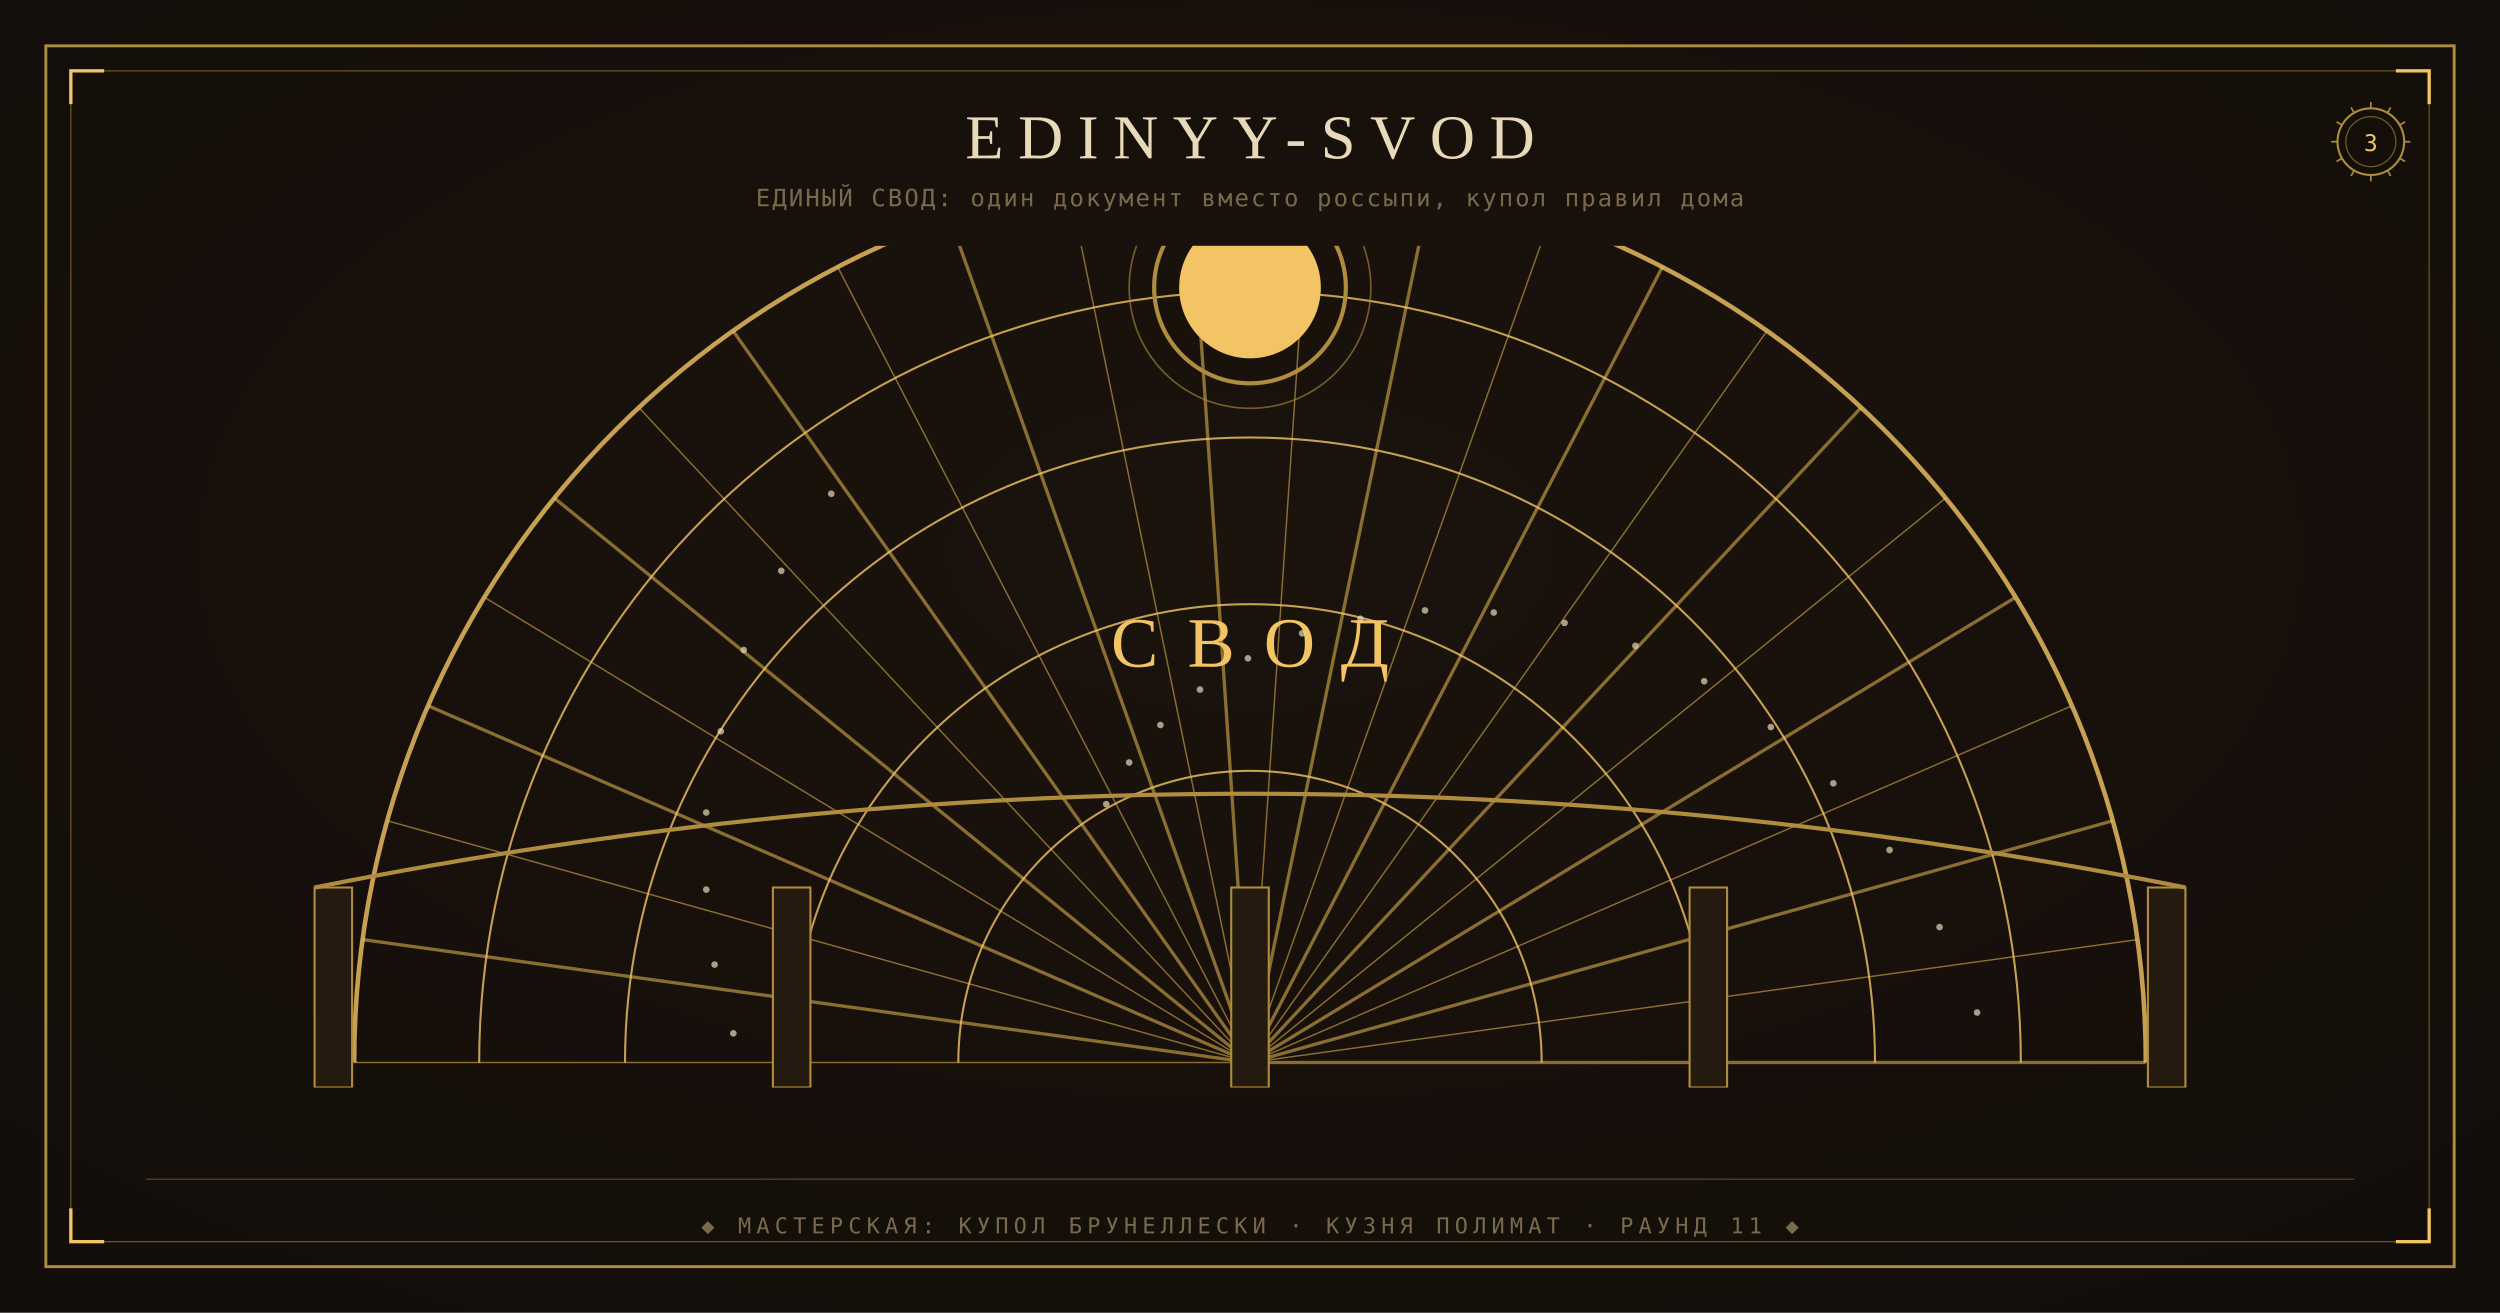
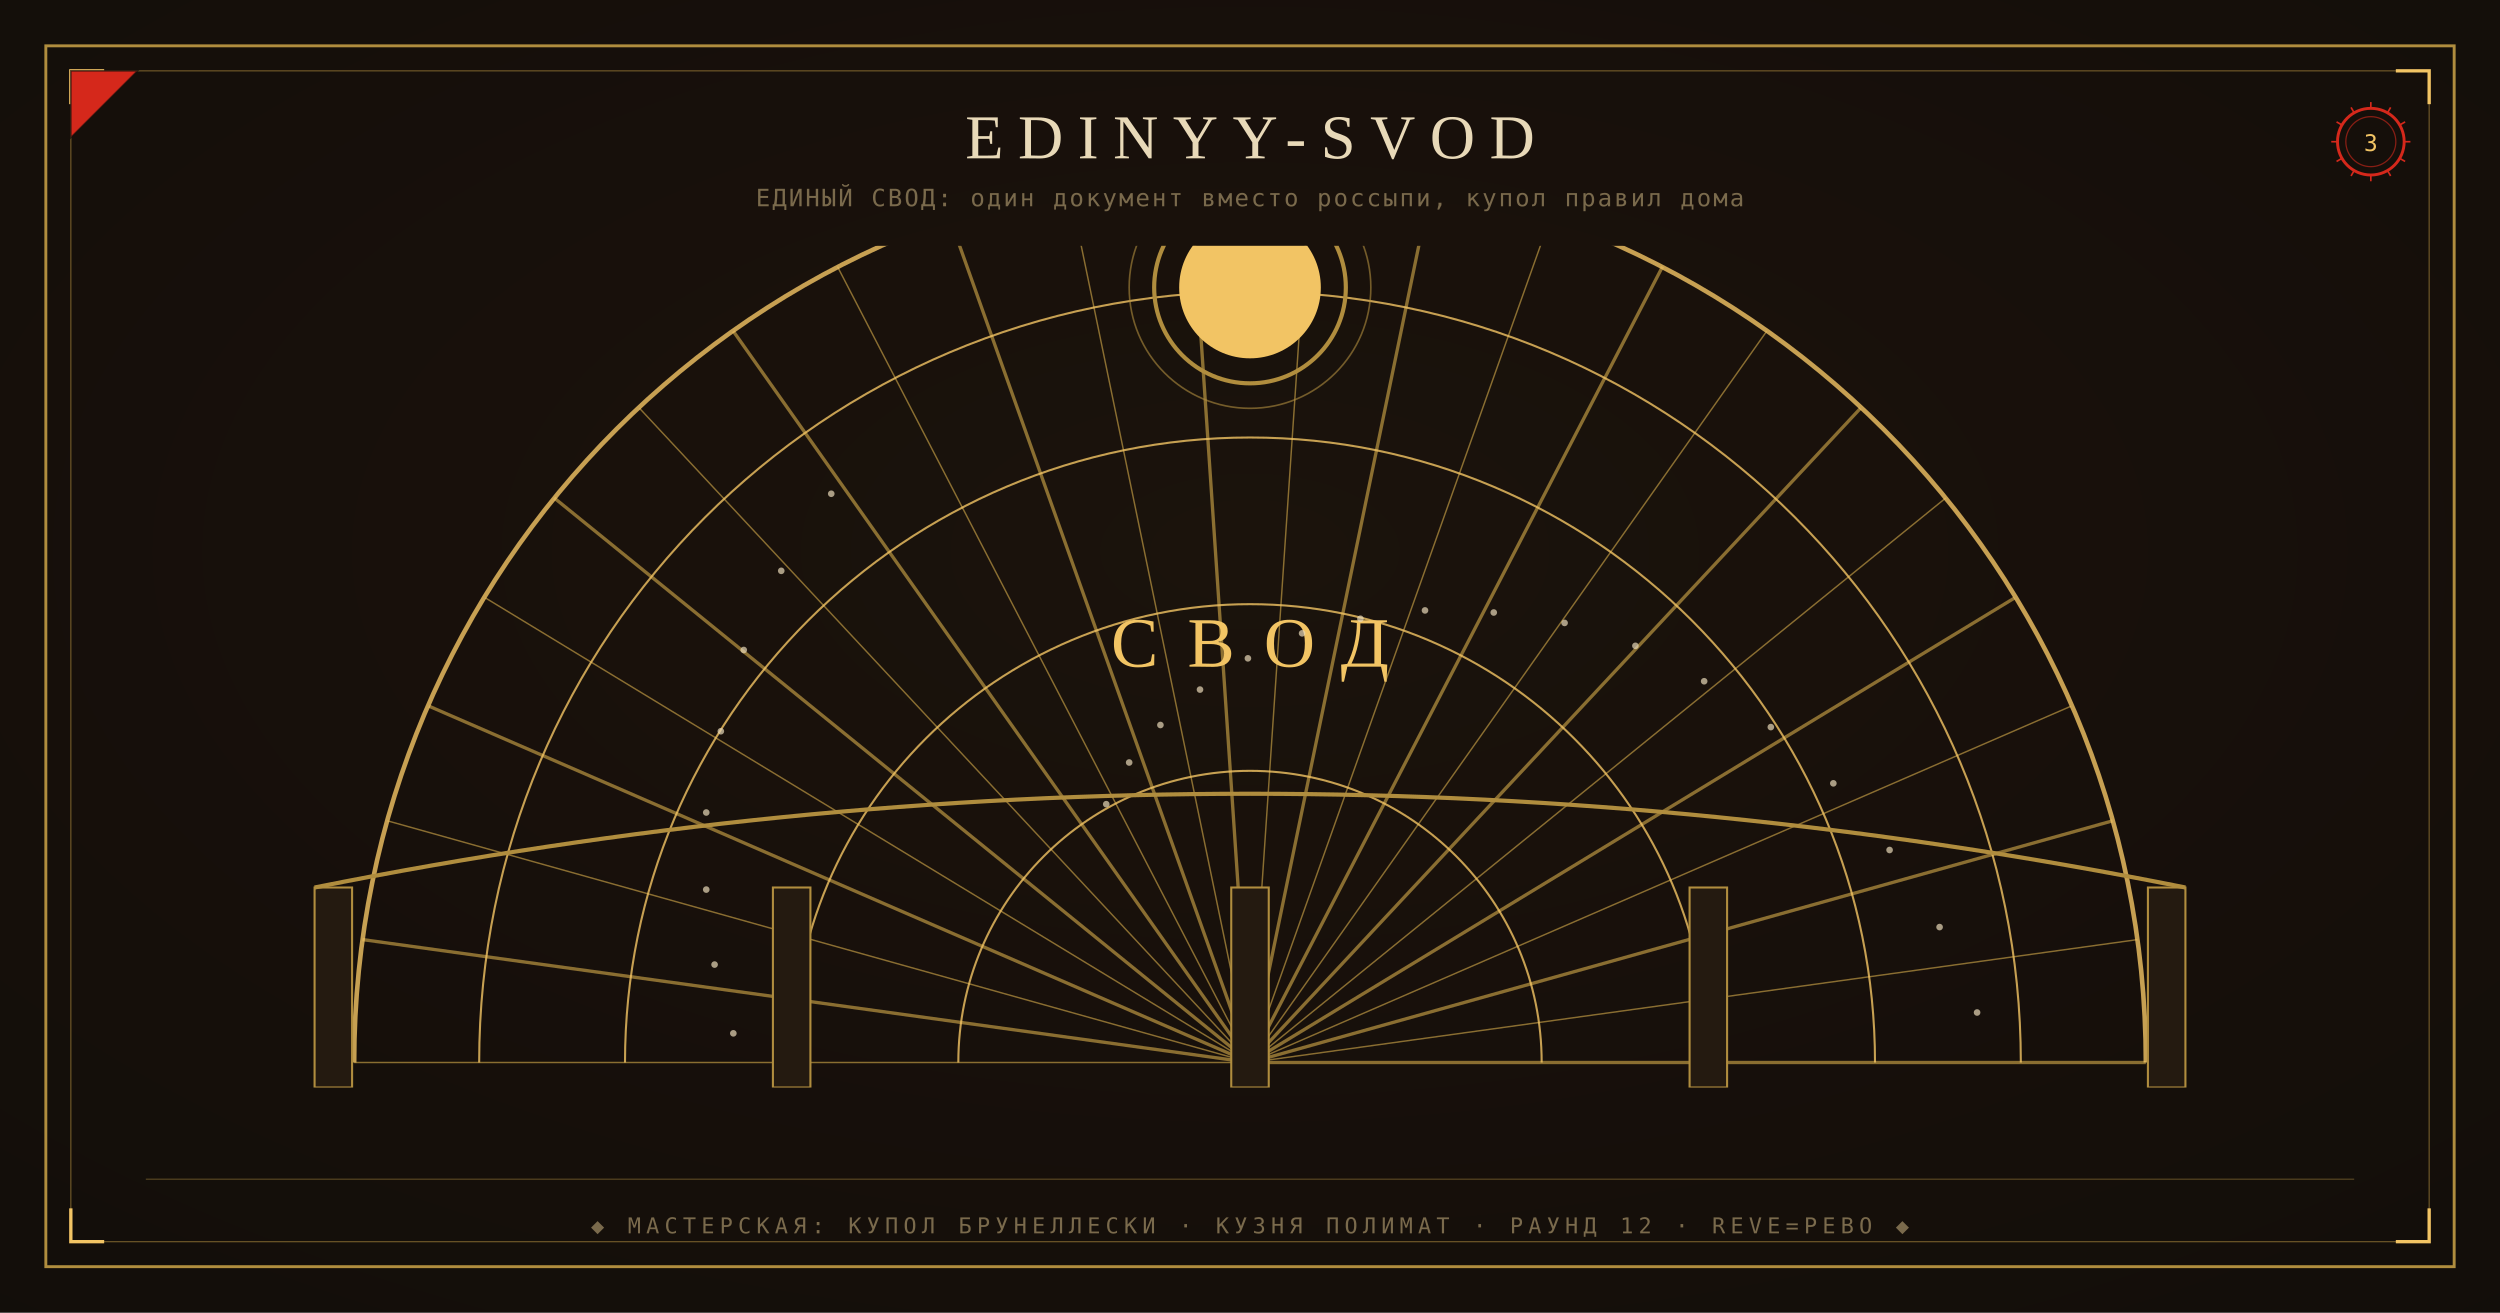
<svg xmlns="http://www.w3.org/2000/svg" viewBox="0 0 1200 630" width="1200" height="630">
  <rect width="1200" height="630" fill="#100C09" />
  <radialGradient id="vig3" cx="0.5" cy="0.42" r="0.95">
    <stop offset="0" stop-color="#1C140C" />
    <stop offset="1" stop-color="#100C09" />
  </radialGradient>
  <rect width="1200" height="630" fill="url(#vig3)" opacity="0.9" />
  <rect x="22" y="22" width="1156" height="586" fill="none" stroke="#B08D3E" stroke-width="1.4" />
  <rect x="34" y="34" width="1132" height="562" fill="none" stroke="#B08D3E" stroke-width="0.6" opacity="0.55" />
  <path d="M 34 50 L 34 34 L 50 34" fill="none" stroke="#F2C464" stroke-width="1.6" />
  <path d="M 1166 50 L 1166 34 L 1150 34" fill="none" stroke="#F2C464" stroke-width="1.6" />
  <path d="M 34 580 L 34 596 L 50 596" fill="none" stroke="#F2C464" stroke-width="1.6" />
  <path d="M 1166 580 L 1166 596 L 1150 596" fill="none" stroke="#F2C464" stroke-width="1.6" />
+   <path d="M 34 66 L 34 34 L 66 34 Z" fill="#D5281B" />
+   <path d="M 34 66 L 34 34 L 66 34 Z" fill="none" stroke="#100C09" stroke-width="0.8" opacity="0.65" />
  <text x="600.0" y="76" text-anchor="middle" font-family="Georgia, 'Times New Roman', serif" font-size="30" fill="#E8D9B8" letter-spacing="7">EDINYY-SVOD</text>
  <text x="600.0" y="99" text-anchor="middle" font-family="'Cascadia Mono', ui-monospace, Consolas, monospace" font-size="11.5" fill="#7A6A4C" letter-spacing="1">ЕДИНЫЙ СВОД: один документ вместо россыпи, купол правил дома</text>
  <g transform="translate(1138,68)">
-     <circle r="16" fill="none" stroke="#B08D3E" stroke-width="1" />
-     <circle r="12" fill="none" stroke="#B08D3E" stroke-width="0.6" opacity="0.6" />
+     <circle r="16" fill="none" stroke="#D5281B" stroke-width="1.4" />
+     <circle r="12" fill="none" stroke="#D5281B" stroke-width="0.6" opacity="0.6" />
    <text y="4.5" text-anchor="middle" font-family="'Cascadia Mono', ui-monospace, Consolas, monospace" font-size="11" fill="#F2C464">3</text>
-     <g stroke="#B08D3E" stroke-width="0.8">
+     <g stroke="#D5281B" stroke-width="0.8">
      <line x1="0" y1="-19" x2="0" y2="-16" transform="rotate(0)" />
      <line x1="0" y1="-19" x2="0" y2="-16" transform="rotate(30)" />
      <line x1="0" y1="-19" x2="0" y2="-16" transform="rotate(60)" />
      <line x1="0" y1="-19" x2="0" y2="-16" transform="rotate(90)" />
      <line x1="0" y1="-19" x2="0" y2="-16" transform="rotate(120)" />
      <line x1="0" y1="-19" x2="0" y2="-16" transform="rotate(150)" />
      <line x1="0" y1="-19" x2="0" y2="-16" transform="rotate(180)" />
      <line x1="0" y1="-19" x2="0" y2="-16" transform="rotate(210)" />
      <line x1="0" y1="-19" x2="0" y2="-16" transform="rotate(240)" />
      <line x1="0" y1="-19" x2="0" y2="-16" transform="rotate(270)" />
      <line x1="0" y1="-19" x2="0" y2="-16" transform="rotate(300)" />
      <line x1="0" y1="-19" x2="0" y2="-16" transform="rotate(330)" />
    </g>
  </g>
  <line x1="70" y1="566" x2="1130" y2="566" stroke="#B08D3E" stroke-width="0.5" opacity="0.5" />
-   <text x="600.0" y="592" text-anchor="middle" font-family="'Cascadia Mono', ui-monospace, Consolas, monospace" font-size="10.5" fill="#7A6A4C" letter-spacing="2.5">◆ МАСТЕРСКАЯ: КУПОЛ БРУНЕЛЛЕСКИ · КУЗНЯ ПОЛИМАТ · РАУНД 11 ◆</text>
+   <text x="600.0" y="592" text-anchor="middle" font-family="'Cascadia Mono', ui-monospace, Consolas, monospace" font-size="10.5" fill="#7A6A4C" letter-spacing="2.5">◆ МАСТЕРСКАЯ: КУПОЛ БРУНЕЛЛЕСКИ · КУЗНЯ ПОЛИМАТ · РАУНД 12 · REVE=РЕВО ◆</text>
  <clipPath id="clip3">
    <rect x="70" y="118" width="1060" height="404" />
  </clipPath>
  <g clip-path="url(#clip3)">
    <line x1="600" y1="510" x2="1030" y2="510" stroke="#B08D3E" stroke-width="1.6" opacity="0.75" />
    <line x1="600" y1="510" x2="1026" y2="451" stroke="#B08D3E" stroke-width="0.7" opacity="0.75" />
    <line x1="600" y1="510" x2="1014" y2="394" stroke="#B08D3E" stroke-width="1.6" opacity="0.75" />
    <line x1="600" y1="510" x2="994" y2="339" stroke="#B08D3E" stroke-width="0.7" opacity="0.75" />
    <line x1="600" y1="510" x2="967" y2="287" stroke="#B08D3E" stroke-width="1.6" opacity="0.75" />
    <line x1="600" y1="510" x2="934" y2="239" stroke="#B08D3E" stroke-width="0.7" opacity="0.75" />
    <line x1="600" y1="510" x2="893" y2="196" stroke="#B08D3E" stroke-width="1.6" opacity="0.75" />
    <line x1="600" y1="510" x2="848" y2="159" stroke="#B08D3E" stroke-width="0.7" opacity="0.75" />
    <line x1="600" y1="510" x2="798" y2="128" stroke="#B08D3E" stroke-width="1.6" opacity="0.75" />
    <line x1="600" y1="510" x2="744" y2="105" stroke="#B08D3E" stroke-width="0.7" opacity="0.75" />
    <line x1="600" y1="510" x2="687" y2="89" stroke="#B08D3E" stroke-width="1.6" opacity="0.75" />
    <line x1="600" y1="510" x2="629" y2="81" stroke="#B08D3E" stroke-width="0.7" opacity="0.75" />
    <line x1="600" y1="510" x2="571" y2="81" stroke="#B08D3E" stroke-width="1.6" opacity="0.75" />
    <line x1="600" y1="510" x2="513" y2="89" stroke="#B08D3E" stroke-width="0.7" opacity="0.75" />
    <line x1="600" y1="510" x2="456" y2="105" stroke="#B08D3E" stroke-width="1.6" opacity="0.75" />
    <line x1="600" y1="510" x2="402" y2="128" stroke="#B08D3E" stroke-width="0.7" opacity="0.75" />
    <line x1="600" y1="510" x2="352" y2="159" stroke="#B08D3E" stroke-width="1.6" opacity="0.75" />
    <line x1="600" y1="510" x2="307" y2="196" stroke="#B08D3E" stroke-width="0.7" opacity="0.75" />
    <line x1="600" y1="510" x2="266" y2="239" stroke="#B08D3E" stroke-width="1.6" opacity="0.75" />
    <line x1="600" y1="510" x2="233" y2="287" stroke="#B08D3E" stroke-width="0.7" opacity="0.75" />
    <line x1="600" y1="510" x2="206" y2="339" stroke="#B08D3E" stroke-width="1.6" opacity="0.75" />
    <line x1="600" y1="510" x2="186" y2="394" stroke="#B08D3E" stroke-width="0.7" opacity="0.75" />
    <line x1="600" y1="510" x2="174" y2="451" stroke="#B08D3E" stroke-width="1.6" opacity="0.75" />
    <line x1="600" y1="510" x2="170" y2="510" stroke="#B08D3E" stroke-width="0.7" opacity="0.75" />
    <path d="M 170 510 A 430 430 0 0 1 1030 510" fill="none" stroke="#F2C464" stroke-width="2.2" opacity="0.8" />
    <path d="M 230 510 A 370 370 0 0 1 970 510" fill="none" stroke="#F2C464" stroke-width="1" opacity="0.8" />
    <path d="M 300 510 A 300 300 0 0 1 900 510" fill="none" stroke="#F2C464" stroke-width="1" opacity="0.8" />
    <path d="M 380 510 A 220 220 0 0 1 820 510" fill="none" stroke="#F2C464" stroke-width="1" opacity="0.8" />
    <path d="M 460 510 A 140 140 0 0 1 740 510" fill="none" stroke="#F2C464" stroke-width="1" opacity="0.8" />
    <circle cx="600" cy="138" r="34" fill="#F2C464" />
    <circle cx="600" cy="138" r="46" fill="none" stroke="#B08D3E" stroke-width="2" />
    <circle cx="600" cy="138" r="58" fill="none" stroke="#B08D3E" stroke-width="0.8" opacity="0.6" />
    <rect x="151" y="426" width="18" height="96" fill="#241A10" stroke="#B08D3E" stroke-width="1" />
    <rect x="371" y="426" width="18" height="96" fill="#241A10" stroke="#B08D3E" stroke-width="1" />
    <rect x="591" y="426" width="18" height="96" fill="#241A10" stroke="#B08D3E" stroke-width="1" />
    <rect x="811" y="426" width="18" height="96" fill="#241A10" stroke="#B08D3E" stroke-width="1" />
    <rect x="1031" y="426" width="18" height="96" fill="#241A10" stroke="#B08D3E" stroke-width="1" />
    <path d="M 151 426 Q 600.0 336 1049 426" fill="none" stroke="#B08D3E" stroke-width="2" />
    <text x="600" y="320" text-anchor="middle" font-family="Georgia, 'Times New Roman', serif" font-size="34" fill="#F2C464" letter-spacing="14">СВОД</text>
    <circle cx="949" cy="486" r="1.6" fill="#E8D9B8" opacity="0.7" />
    <circle cx="931" cy="445" r="1.6" fill="#E8D9B8" opacity="0.7" />
    <circle cx="907" cy="408" r="1.6" fill="#E8D9B8" opacity="0.7" />
    <circle cx="880" cy="376" r="1.6" fill="#E8D9B8" opacity="0.7" />
    <circle cx="850" cy="349" r="1.6" fill="#E8D9B8" opacity="0.7" />
    <circle cx="818" cy="327" r="1.6" fill="#E8D9B8" opacity="0.7" />
    <circle cx="785" cy="310" r="1.6" fill="#E8D9B8" opacity="0.7" />
    <circle cx="751" cy="299" r="1.6" fill="#E8D9B8" opacity="0.7" />
    <circle cx="717" cy="294" r="1.6" fill="#E8D9B8" opacity="0.7" />
    <circle cx="684" cy="293" r="1.6" fill="#E8D9B8" opacity="0.7" />
    <circle cx="653" cy="297" r="1.6" fill="#E8D9B8" opacity="0.7" />
    <circle cx="625" cy="304" r="1.6" fill="#E8D9B8" opacity="0.7" />
    <circle cx="599" cy="316" r="1.6" fill="#E8D9B8" opacity="0.7" />
    <circle cx="576" cy="331" r="1.6" fill="#E8D9B8" opacity="0.7" />
    <circle cx="557" cy="348" r="1.6" fill="#E8D9B8" opacity="0.7" />
    <circle cx="542" cy="366" r="1.6" fill="#E8D9B8" opacity="0.7" />
    <circle cx="531" cy="386" r="1.6" fill="#E8D9B8" opacity="0.7" />
    <circle cx="399" cy="237" r="1.6" fill="#E8D9B8" opacity="0.7" />
    <circle cx="375" cy="274" r="1.6" fill="#E8D9B8" opacity="0.7" />
    <circle cx="357" cy="312" r="1.6" fill="#E8D9B8" opacity="0.7" />
    <circle cx="346" cy="351" r="1.6" fill="#E8D9B8" opacity="0.7" />
    <circle cx="339" cy="390" r="1.6" fill="#E8D9B8" opacity="0.7" />
    <circle cx="339" cy="427" r="1.6" fill="#E8D9B8" opacity="0.7" />
    <circle cx="343" cy="463" r="1.6" fill="#E8D9B8" opacity="0.7" />
    <circle cx="352" cy="496" r="1.6" fill="#E8D9B8" opacity="0.7" />
    <circle cx="366" cy="526" r="1.6" fill="#E8D9B8" opacity="0.7" />
  </g>
</svg>
